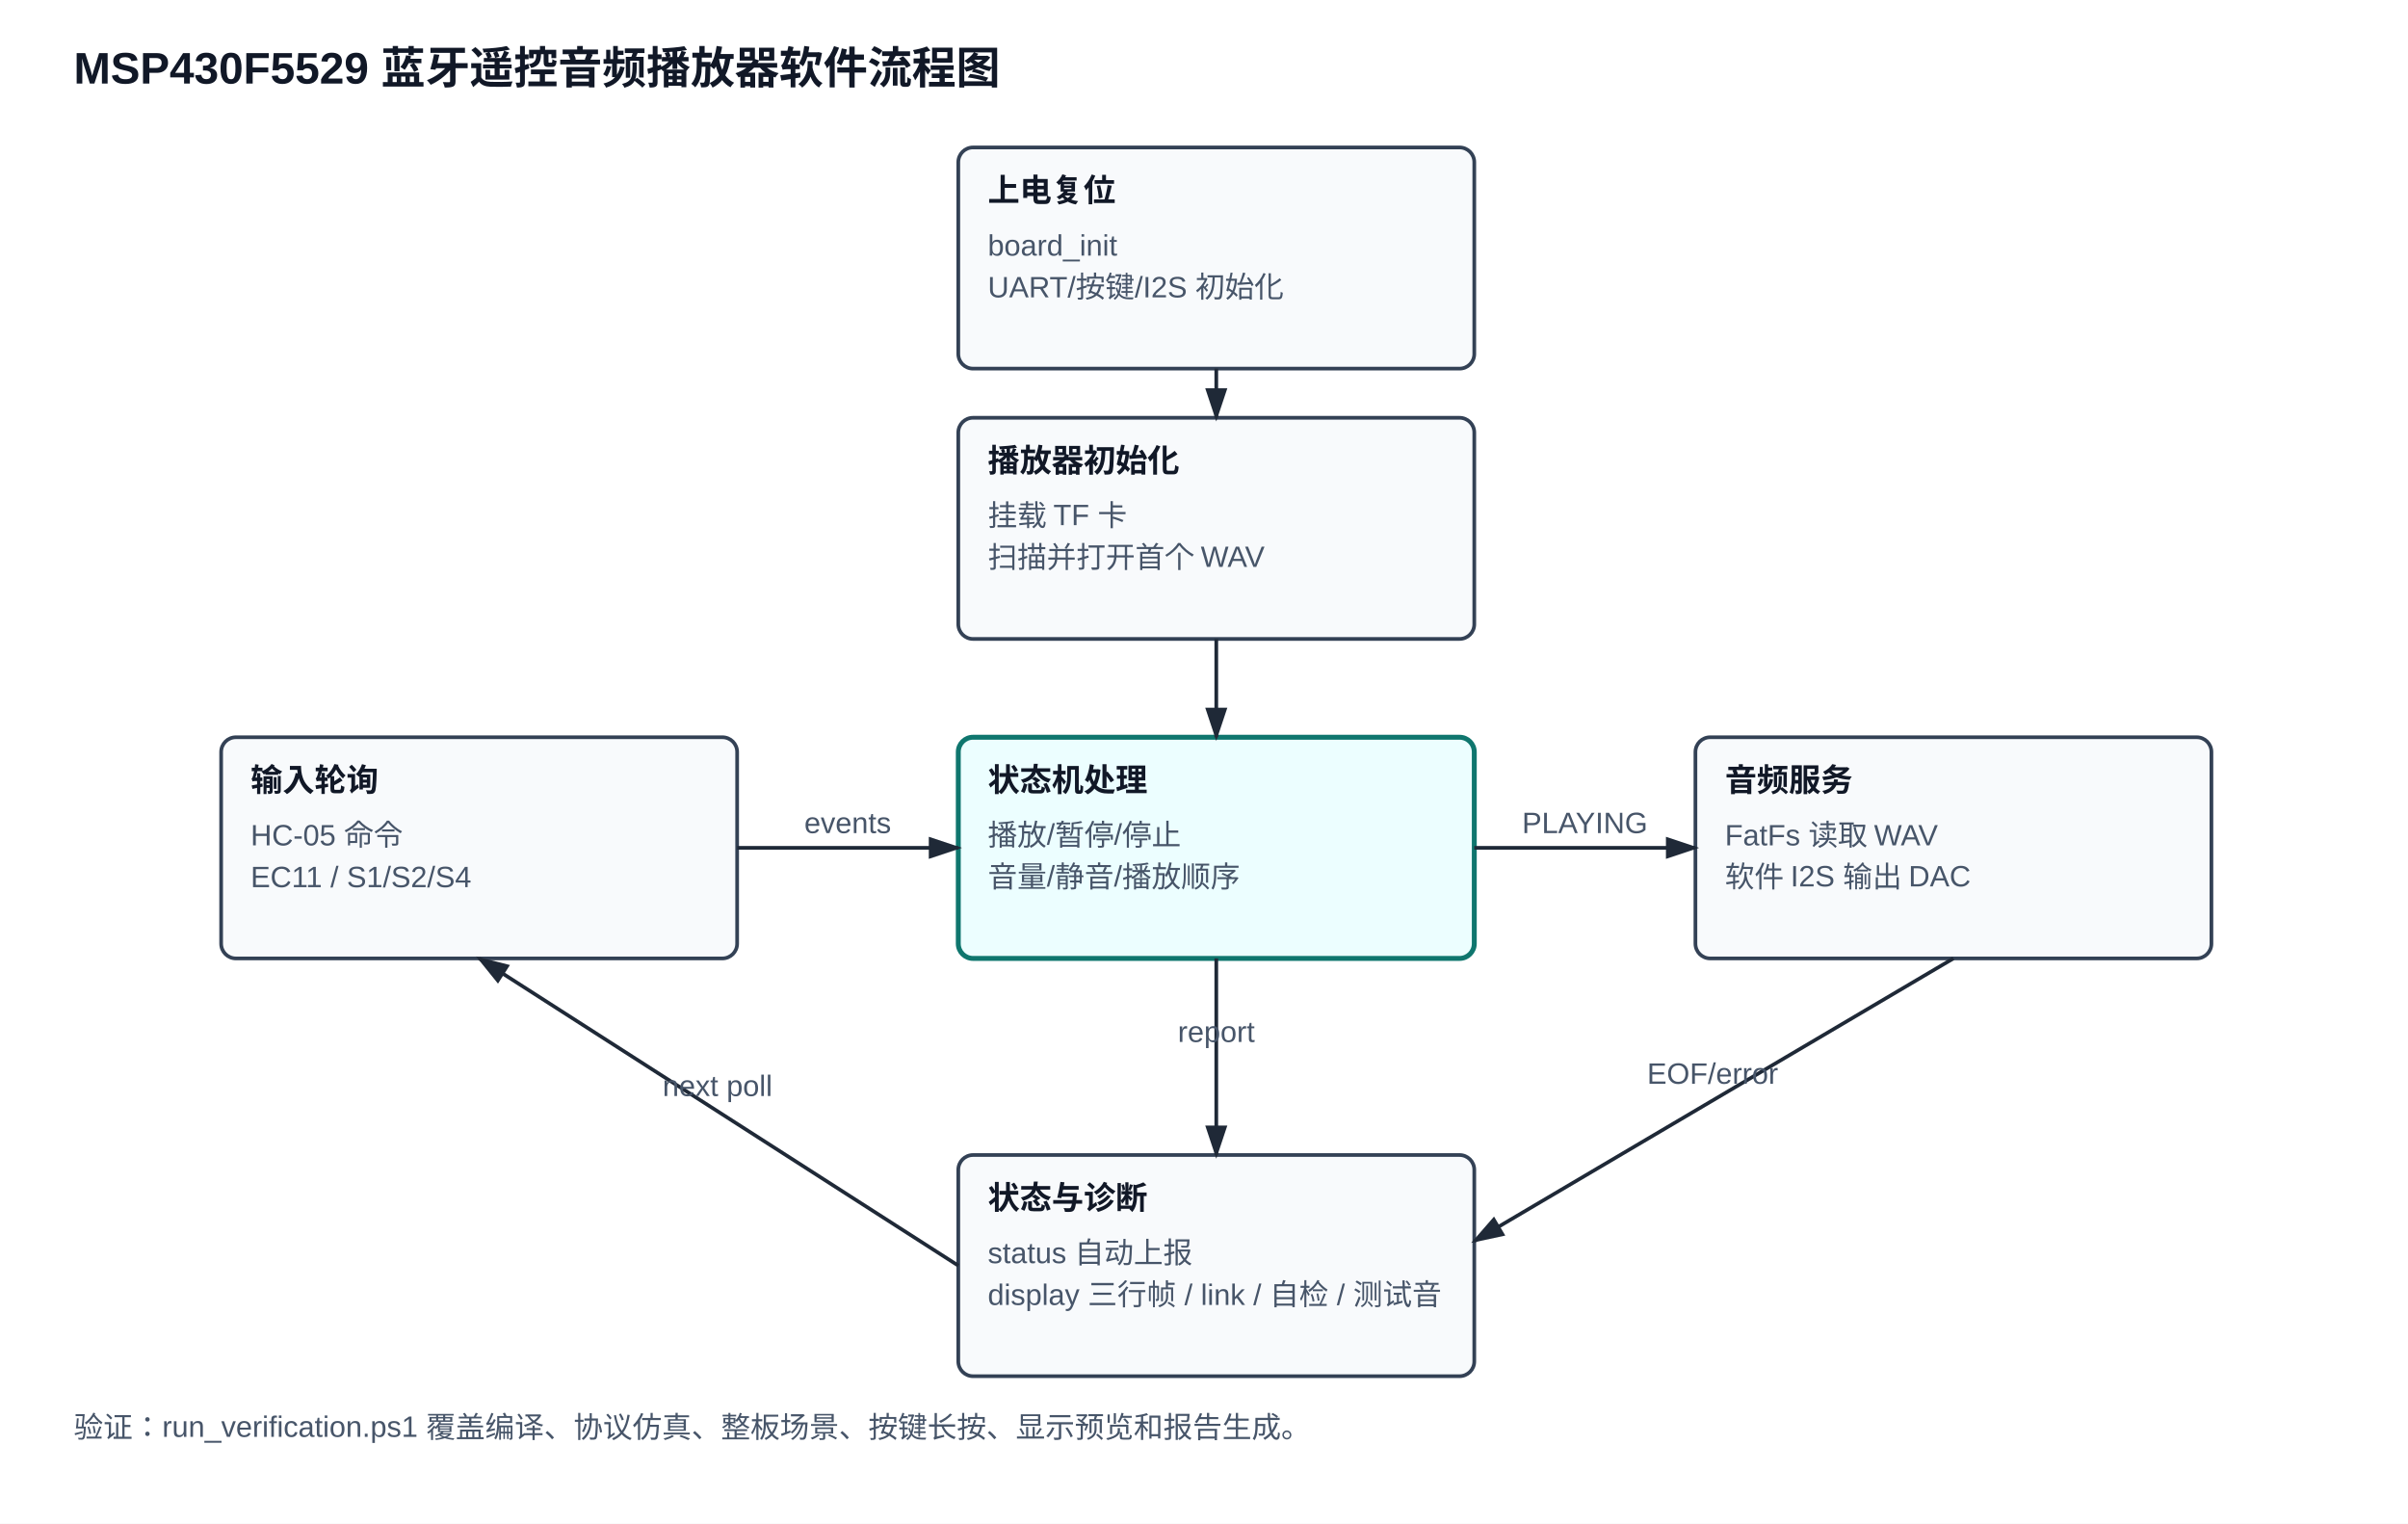
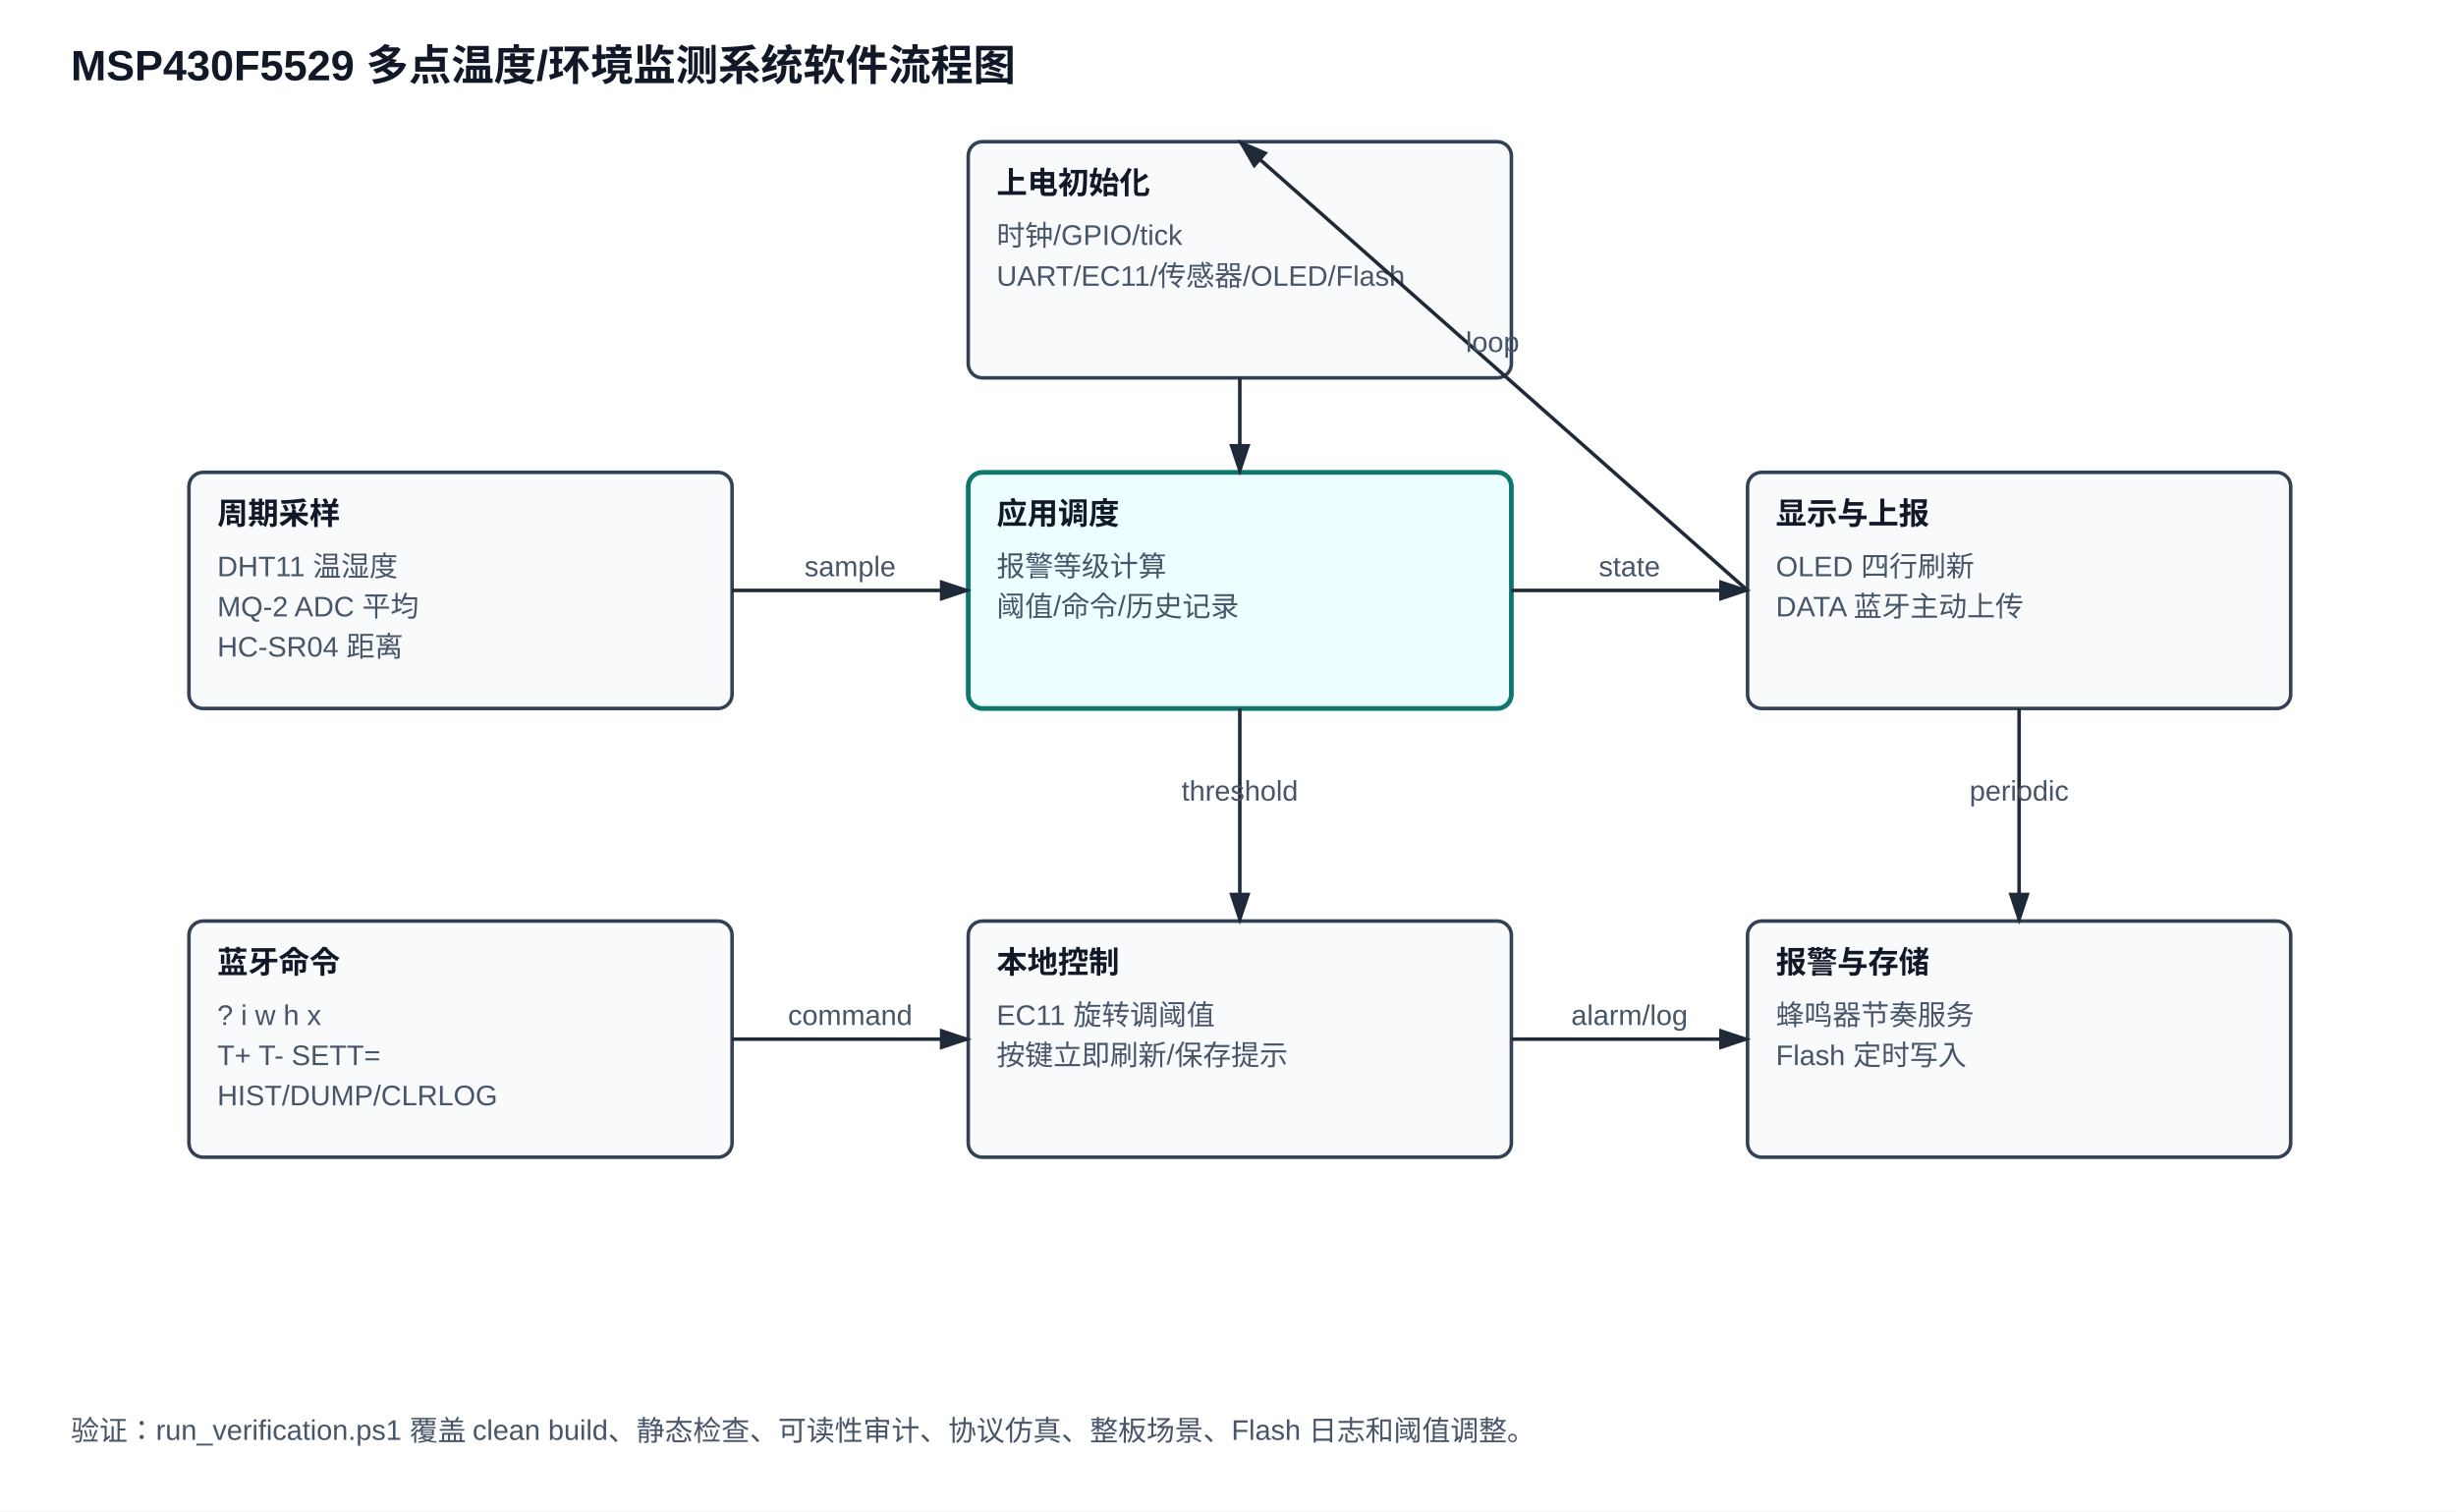
- <svg xmlns="http://www.w3.org/2000/svg" width="980" height="620" viewBox="0 0 980 620">
+ <svg xmlns="http://www.w3.org/2000/svg" width="1040" height="640" viewBox="0 0 1040 640">
  <rect width="100%" height="100%" fill="#ffffff" />
  <defs>
    <marker id="arrow" markerWidth="10" markerHeight="10" refX="8" refY="3" orient="auto" markerUnits="strokeWidth">
      <path d="M0,0 L0,6 L9,3 z" fill="#1f2937" />
    </marker>
  </defs>
-   <style>text{font-family:Arial,Helvetica,sans-serif;font-size:13px;fill:#111827}.title{font-size:18px;font-weight:bold}.box{fill:#f8fafc;stroke:#334155;stroke-width:1.5}.core{fill:#ecfeff;stroke:#0f766e;stroke-width:2}.note{font-size:12px;fill:#475569}.line{stroke:#1f2937;stroke-width:1.5;fill:none;marker-end:url(#arrow)}</style>
-   <text class="title" x="30" y="34">MSP430F5529 蓝牙遥控音频播放器软件流程图</text>
-   <rect class="box" x="390" y="60" width="210" height="90" rx="6" />
-   <text x="402" y="82" font-weight="bold">上电复位</text>
-   <text class="note" x="402" y="104">board_init</text>
-   <text class="note" x="402" y="121">UART/按键/I2S 初始化</text>
-   <rect class="box" x="390" y="170" width="210" height="90" rx="6" />
-   <text x="402" y="192" font-weight="bold">播放器初始化</text>
-   <text class="note" x="402" y="214">挂载 TF 卡</text>
-   <text class="note" x="402" y="231">扫描并打开首个 WAV</text>
-   <rect class="box" x="90" y="300" width="210" height="90" rx="6" />
-   <text x="102" y="322" font-weight="bold">输入轮询</text>
-   <text class="note" x="102" y="344">HC-05 命令</text>
-   <text class="note" x="102" y="361">EC11 / S1/S2/S4</text>
-   <rect class="core" x="390" y="300" width="210" height="90" rx="6" />
-   <text x="402" y="322" font-weight="bold">状态机处理</text>
-   <text class="note" x="402" y="344">播放/暂停/停止</text>
-   <text class="note" x="402" y="361">音量/静音/播放顺序</text>
-   <rect class="box" x="690" y="300" width="210" height="90" rx="6" />
-   <text x="702" y="322" font-weight="bold">音频服务</text>
-   <text class="note" x="702" y="344">FatFs 读取 WAV</text>
-   <text class="note" x="702" y="361">软件 I2S 输出 DAC</text>
-   <rect class="box" x="390" y="470" width="210" height="90" rx="6" />
-   <text x="402" y="492" font-weight="bold">状态与诊断</text>
-   <text class="note" x="402" y="514">status 自动上报</text>
-   <text class="note" x="402" y="531">display 三行帧 / link / 自检 / 测试音</text>
-   <path class="line" d="M495,150 L495,170" />
-   <path class="line" d="M495,260 L495,300" />
-   <path class="line" d="M300,345 L390,345" />
-   <text class="note" text-anchor="middle" x="345" y="339">events</text>
-   <path class="line" d="M600,345 L690,345" />
-   <text class="note" text-anchor="middle" x="645" y="339">PLAYING</text>
-   <path class="line" d="M795,390 L600,505" />
-   <text class="note" text-anchor="middle" x="697" y="441">EOF/error</text>
-   <path class="line" d="M495,390 L495,470" />
-   <text class="note" text-anchor="middle" x="495" y="424">report</text>
-   <path class="line" d="M390,515 L195,390" />
-   <text class="note" text-anchor="middle" x="292" y="446">next poll</text>
-   <text class="note" x="30" y="585">验证：run_verification.ps1 覆盖编译、协议仿真、整板场景、按键长按、显示预览和报告生成。</text>
+   <style>text{font-family:Arial,Helvetica,sans-serif;font-size:13px;fill:#111827}.title{font-size:18px;font-weight:bold}.box{fill:#f8fafc;stroke:#334155;stroke-width:1.5}.core{fill:#ecfeff;stroke:#0f766e;stroke-width:2}.warn{fill:#fff7ed;stroke:#c2410c;stroke-width:1.5}.note{font-size:12px;fill:#475569}.line{stroke:#1f2937;stroke-width:1.5;fill:none;marker-end:url(#arrow)}</style>
+   <text class="title" x="30" y="34">MSP430F5529 多点温度/环境监测系统软件流程图</text>
+   <rect class="box" x="410" y="60" width="230" height="100" rx="6" />
+   <text x="422" y="82" font-weight="bold">上电初始化</text>
+   <text class="note" x="422" y="104">时钟/GPIO/tick</text>
+   <text class="note" x="422" y="121">UART/EC11/传感器/OLED/Flash</text>
+   <rect class="box" x="80" y="200" width="230" height="100" rx="6" />
+   <text x="92" y="222" font-weight="bold">周期采样</text>
+   <text class="note" x="92" y="244">DHT11 温湿度</text>
+   <text class="note" x="92" y="261">MQ-2 ADC 平均</text>
+   <text class="note" x="92" y="278">HC-SR04 距离</text>
+   <rect class="core" x="410" y="200" width="230" height="100" rx="6" />
+   <text x="422" y="222" font-weight="bold">应用调度</text>
+   <text class="note" x="422" y="244">报警等级计算</text>
+   <text class="note" x="422" y="261">阈值/命令/历史记录</text>
+   <rect class="box" x="740" y="200" width="230" height="100" rx="6" />
+   <text x="752" y="222" font-weight="bold">显示与上报</text>
+   <text class="note" x="752" y="244">OLED 四行刷新</text>
+   <text class="note" x="752" y="261">DATA 蓝牙主动上传</text>
+   <rect class="box" x="80" y="390" width="230" height="100" rx="6" />
+   <text x="92" y="412" font-weight="bold">蓝牙命令</text>
+   <text class="note" x="92" y="434">? i w h x</text>
+   <text class="note" x="92" y="451">T+ T- SETT=</text>
+   <text class="note" x="92" y="468">HIST/DUMP/CLRLOG</text>
+   <rect class="box" x="410" y="390" width="230" height="100" rx="6" />
+   <text x="422" y="412" font-weight="bold">本地控制</text>
+   <text class="note" x="422" y="434">EC11 旋转调阈值</text>
+   <text class="note" x="422" y="451">按键立即刷新/保存提示</text>
+   <rect class="box" x="740" y="390" width="230" height="100" rx="6" />
+   <text x="752" y="412" font-weight="bold">报警与存储</text>
+   <text class="note" x="752" y="434">蜂鸣器节奏服务</text>
+   <text class="note" x="752" y="451">Flash 定时写入</text>
+   <path class="line" d="M525,160 L525,200" />
+   <path class="line" d="M310,250 L410,250" />
+   <text class="note" text-anchor="middle" x="360" y="244">sample</text>
+   <path class="line" d="M640,250 L740,250" />
+   <text class="note" text-anchor="middle" x="690" y="244">state</text>
+   <path class="line" d="M310,440 L410,440" />
+   <text class="note" text-anchor="middle" x="360" y="434">command</text>
+   <path class="line" d="M525,300 L525,390" />
+   <text class="note" text-anchor="middle" x="525" y="339">threshold</text>
+   <path class="line" d="M640,440 L740,440" />
+   <text class="note" text-anchor="middle" x="690" y="434">alarm/log</text>
+   <path class="line" d="M855,300 L855,390" />
+   <text class="note" text-anchor="middle" x="855" y="339">periodic</text>
+   <path class="line" d="M740,250 L525,60" />
+   <text class="note" text-anchor="middle" x="632" y="149">loop</text>
+   <text class="note" x="30" y="610">验证：run_verification.ps1 覆盖 clean build、静态检查、可读性审计、协议仿真、整板场景、Flash 日志和阈值调整。</text>
</svg>
